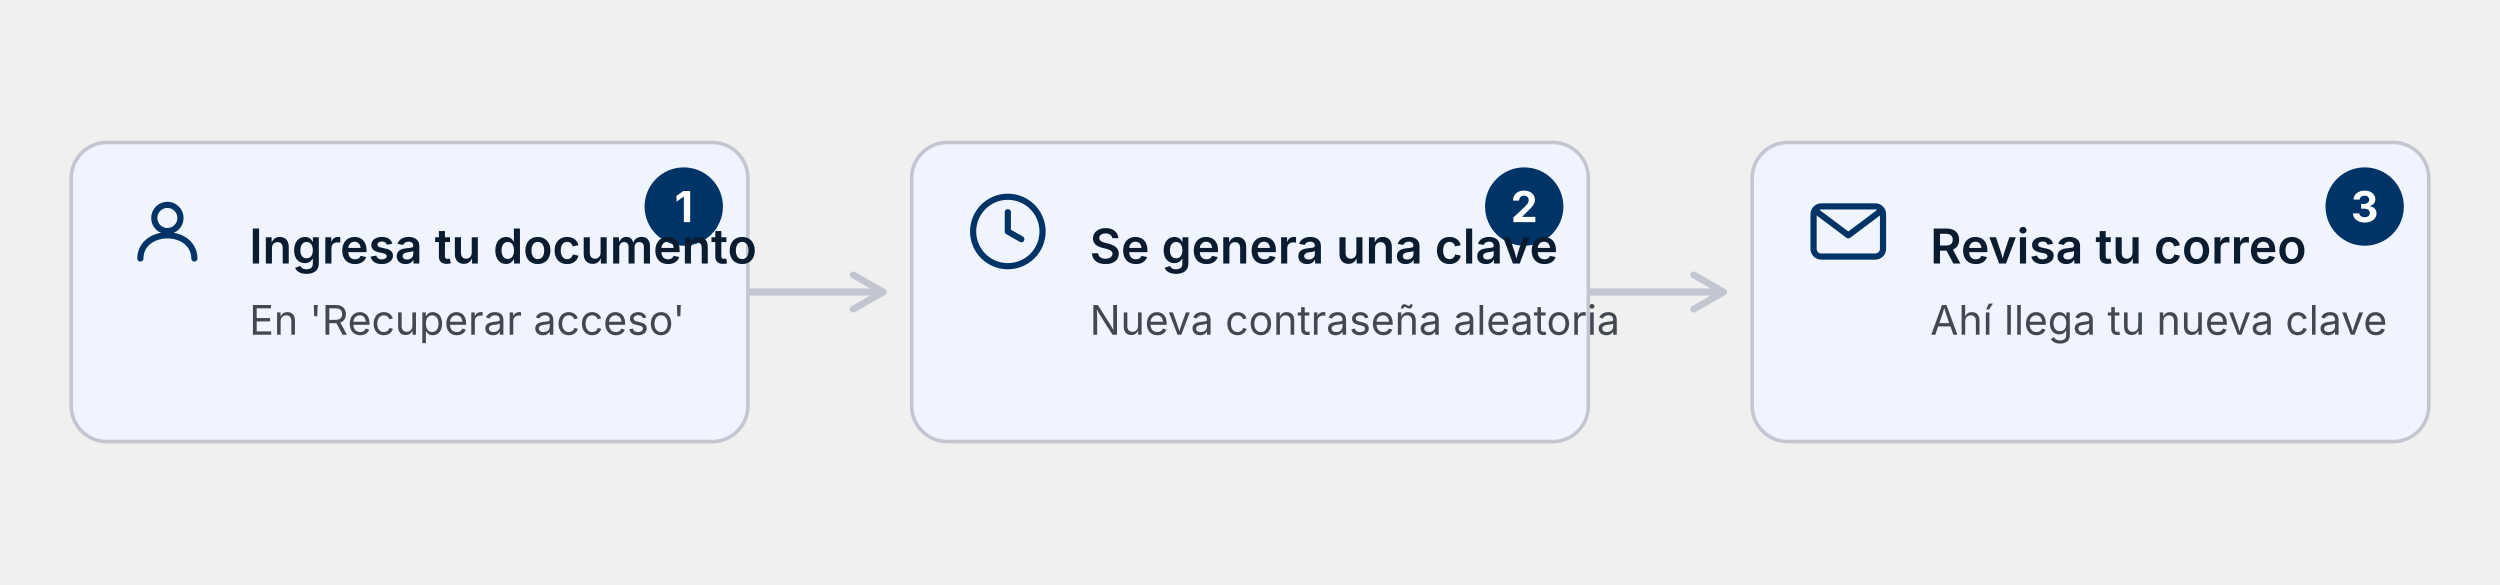
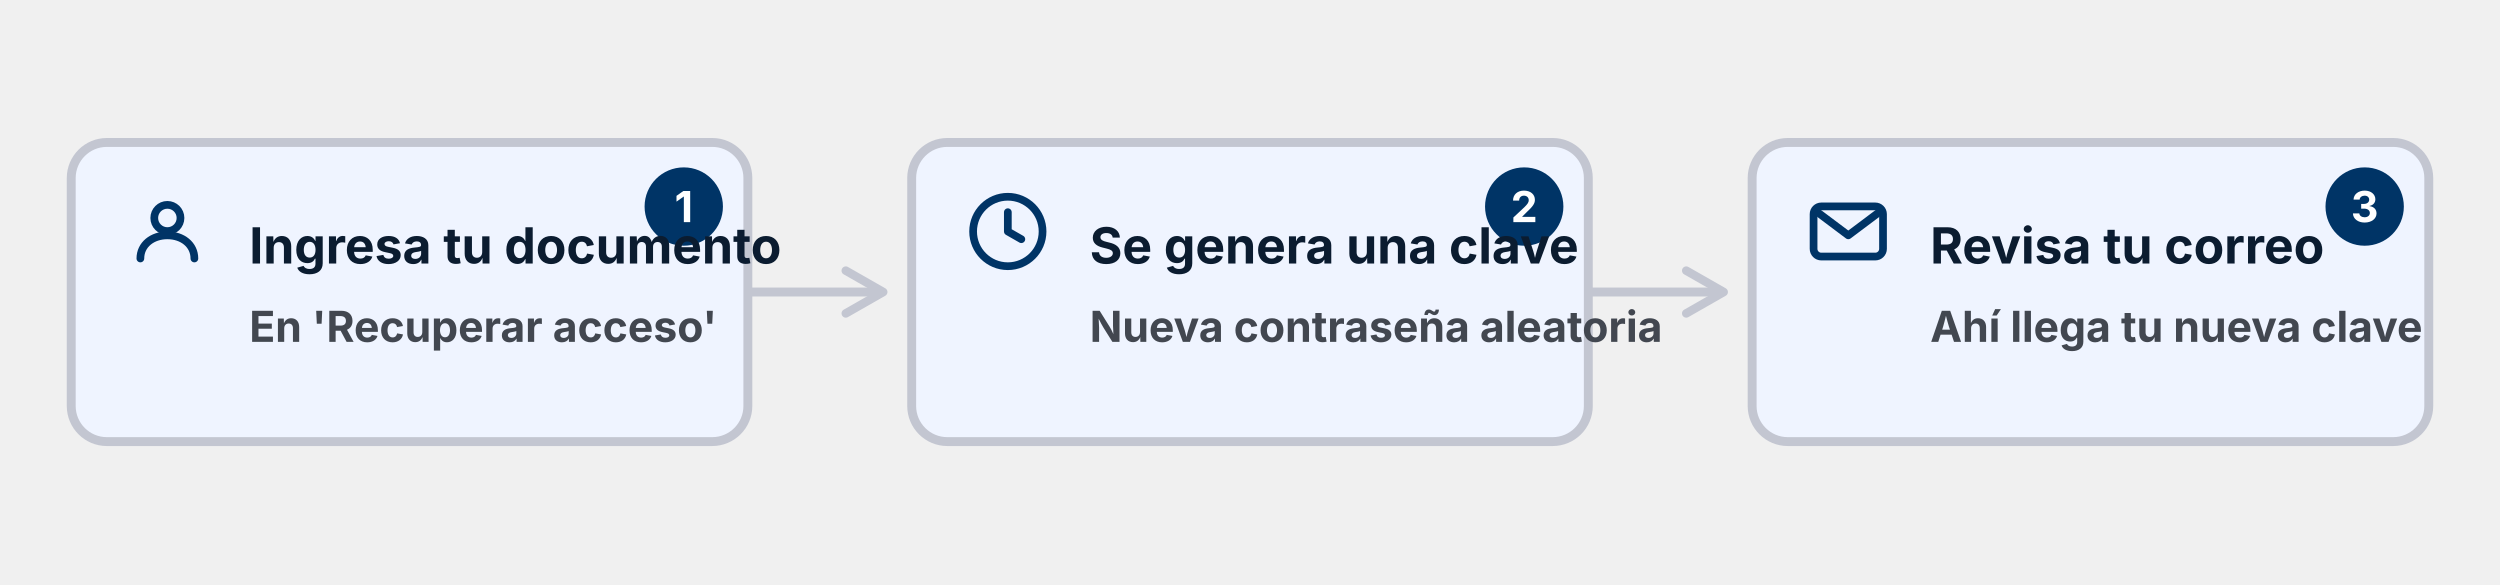
- <svg xmlns="http://www.w3.org/2000/svg" viewBox="0 0 702 164" role="img">
+ <svg xmlns="http://www.w3.org/2000/svg" viewBox="0 0 702 164" role="img" aria-label="Diagrama de 3 pasos para recuperar acceso: Paso 1, Ingresa tu documento en la sección Recuperar acceso; Paso 2, El sistema genera una nueva contraseña aleatoria; Paso 3, Revisa tu correo electrónico donde llegará tu nueva clave.">
  <defs>
    <marker id="arrowhead" viewBox="0 0 10 10" refX="8" refY="5" markerWidth="6" markerHeight="6" orient="auto-start-reverse">
      <path d="M1 1L8 5L1 9" fill="none" stroke="#c3c6d1" stroke-width="1.6" stroke-linecap="round" stroke-linejoin="round" />
    </marker>
  </defs>
-   <path d="M210 82.0 L248 82.0" stroke="#c3c6d1" stroke-width="2" marker-end="url(#arrowhead)" />
-   <path d="M446 82.0 L484 82.0" stroke="#c3c6d1" stroke-width="2" marker-end="url(#arrowhead)" />
+   <path d="M210 82.0 L248 82.0" stroke="#c3c6d1" stroke-width="2.5" marker-end="url(#arrowhead)" />
+   <path d="M446 82.0 L484 82.0" stroke="#c3c6d1" stroke-width="2.5" marker-end="url(#arrowhead)" />
  <g>
-     <rect x="20" y="40" width="190" height="84" rx="10" fill="#eff4ff" stroke="#c3c6d1" stroke-width="1" />
+     <rect x="20" y="40" width="190" height="84" rx="10" fill="#eff4ff" stroke="#c3c6d1" stroke-width="2.5" />
    <circle cx="192" cy="58" r="11" fill="#003466" />
    <text x="192" y="58" text-anchor="middle" dominant-baseline="central" font-family="Inter, -apple-system, Segoe UI, sans-serif" font-size="12" font-weight="700" fill="#ffffff">1</text>
    <g transform="translate(34,52) scale(1.083333)">
-       <circle cx="12" cy="8.5" r="3.4" fill="none" stroke="#003466" stroke-width="1.6" />
-       <path d="M5 19c0-3.6 3.1-6 7-6s7 2.4 7 6" fill="none" stroke="#003466" stroke-width="1.6" stroke-linecap="round" />
+       <circle cx="12" cy="8.5" r="3.4" fill="none" stroke="#003466" stroke-width="2" />
+       <path d="M5 19c0-3.6 3.1-6 7-6s7 2.4 7 6" fill="none" stroke="#003466" stroke-width="2" stroke-linecap="round" />
    </g>
-     <text x="70" y="74" font-family="Inter, -apple-system, Segoe UI, sans-serif" font-size="13.5" font-weight="600" fill="#0b1c30">Ingresa tu documento</text>
-     <text x="70" y="94" font-family="Inter, -apple-system, Segoe UI, sans-serif" font-size="11.5" fill="#424750">En 'Recuperar acceso'</text>
+     <text x="70" y="74" font-family="Inter, -apple-system, Segoe UI, sans-serif" font-size="14" font-weight="bold" fill="#0b1c30">Ingresa tu documento</text>
+     <text x="70" y="96" font-family="Inter, -apple-system, Segoe UI, sans-serif" font-size="12" font-weight="bold" fill="#424750">En 'Recuperar acceso'</text>
  </g>
  <g>
-     <rect x="256" y="40" width="190" height="84" rx="10" fill="#eff4ff" stroke="#c3c6d1" stroke-width="1" />
+     <rect x="256" y="40" width="190" height="84" rx="10" fill="#eff4ff" stroke="#c3c6d1" stroke-width="2.5" />
    <circle cx="428" cy="58" r="11" fill="#003466" />
    <text x="428" y="58" text-anchor="middle" dominant-baseline="central" font-family="Inter, -apple-system, Segoe UI, sans-serif" font-size="12" font-weight="700" fill="#ffffff">2</text>
    <g transform="translate(270,52) scale(1.083333)">
-       <circle cx="12" cy="12" r="9" fill="none" stroke="#003466" stroke-width="1.6" />
-       <path d="M12 7v5l3.5 2" fill="none" stroke="#003466" stroke-width="1.6" stroke-linecap="round" stroke-linejoin="round" />
+       <circle cx="12" cy="12" r="9" fill="none" stroke="#003466" stroke-width="2" />
+       <path d="M12 7v5l3.5 2" fill="none" stroke="#003466" stroke-width="2" stroke-linecap="round" stroke-linejoin="round" />
    </g>
-     <text x="306" y="74" font-family="Inter, -apple-system, Segoe UI, sans-serif" font-size="13.5" font-weight="600" fill="#0b1c30">Se genera una clave</text>
-     <text x="306" y="94" font-family="Inter, -apple-system, Segoe UI, sans-serif" font-size="11.5" fill="#424750">Nueva contraseña aleatoria</text>
+     <text x="306" y="74" font-family="Inter, -apple-system, Segoe UI, sans-serif" font-size="14" font-weight="bold" fill="#0b1c30">Se genera una clave</text>
+     <text x="306" y="96" font-family="Inter, -apple-system, Segoe UI, sans-serif" font-size="12" font-weight="bold" fill="#424750">Nueva contraseña aleatoria</text>
  </g>
  <g>
-     <rect x="492" y="40" width="190" height="84" rx="10" fill="#eff4ff" stroke="#c3c6d1" stroke-width="1" />
+     <rect x="492" y="40" width="190" height="84" rx="10" fill="#eff4ff" stroke="#c3c6d1" stroke-width="2.5" />
    <circle cx="664" cy="58" r="11" fill="#003466" />
    <text x="664" y="58" text-anchor="middle" dominant-baseline="central" font-family="Inter, -apple-system, Segoe UI, sans-serif" font-size="12" font-weight="700" fill="#ffffff">3</text>
    <g transform="translate(506,52) scale(1.083333)">
-       <rect x="3" y="5.5" width="18" height="13" rx="2" fill="none" stroke="#003466" stroke-width="1.6" />
-       <path d="M4 7l8 6 8-6" fill="none" stroke="#003466" stroke-width="1.6" stroke-linecap="round" stroke-linejoin="round" />
+       <rect x="3" y="5.5" width="18" height="13" rx="2" fill="none" stroke="#003466" stroke-width="2" />
+       <path d="M4 7l8 6 8-6" fill="none" stroke="#003466" stroke-width="2" stroke-linecap="round" stroke-linejoin="round" />
    </g>
-     <text x="542" y="74" font-family="Inter, -apple-system, Segoe UI, sans-serif" font-size="13.5" font-weight="600" fill="#0b1c30">Revisa tu correo</text>
-     <text x="542" y="94" font-family="Inter, -apple-system, Segoe UI, sans-serif" font-size="11.5" fill="#424750">Ahí llega tu nueva clave</text>
+     <text x="542" y="74" font-family="Inter, -apple-system, Segoe UI, sans-serif" font-size="14" font-weight="bold" fill="#0b1c30">Revisa tu correo</text>
+     <text x="542" y="96" font-family="Inter, -apple-system, Segoe UI, sans-serif" font-size="12" font-weight="bold" fill="#424750">Ahí llega tu nueva clave</text>
  </g>
</svg>
